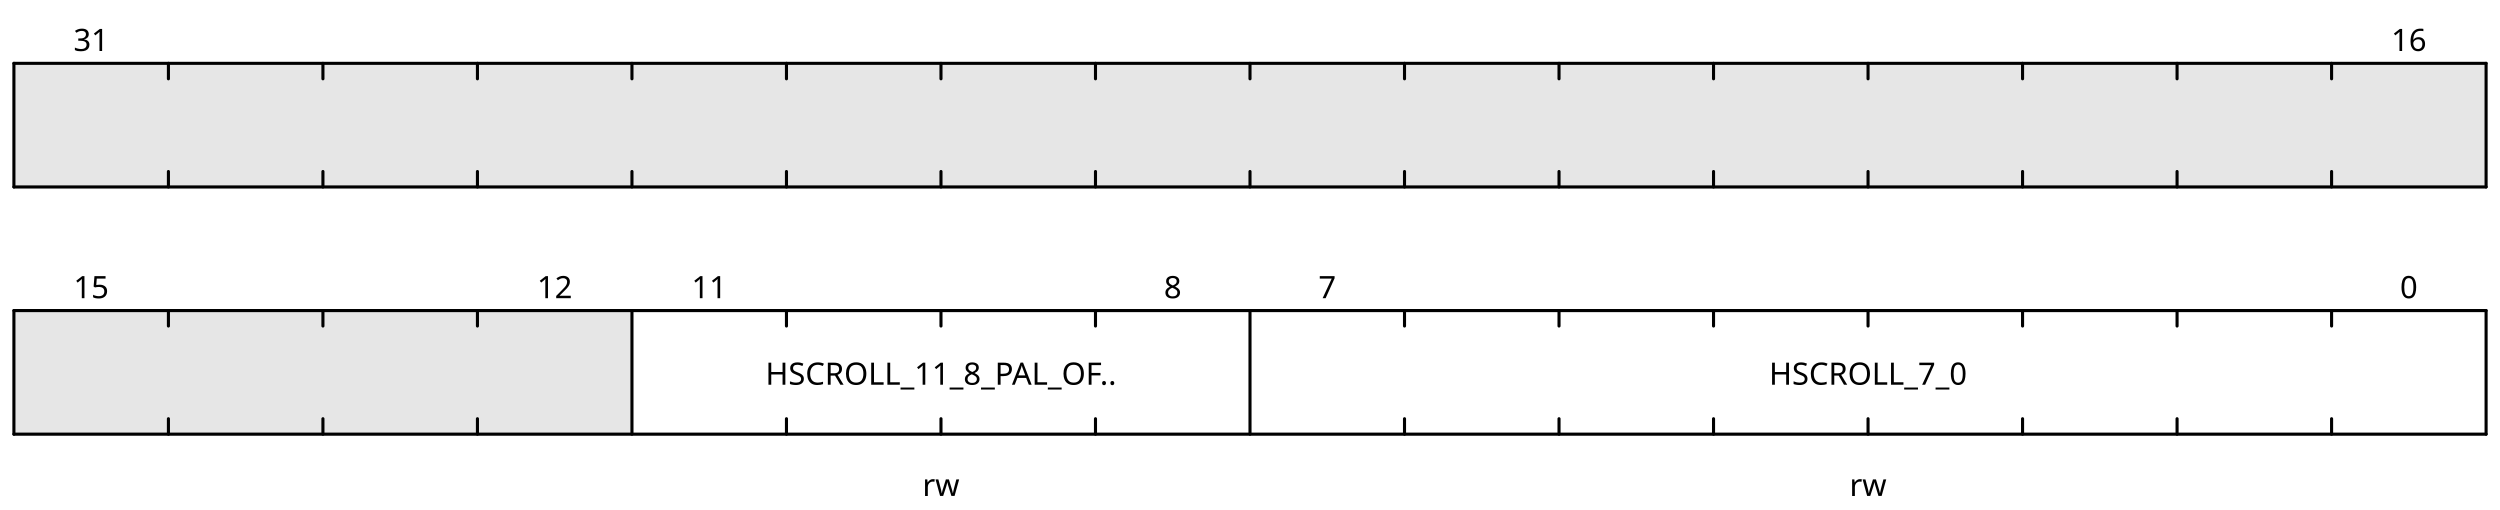
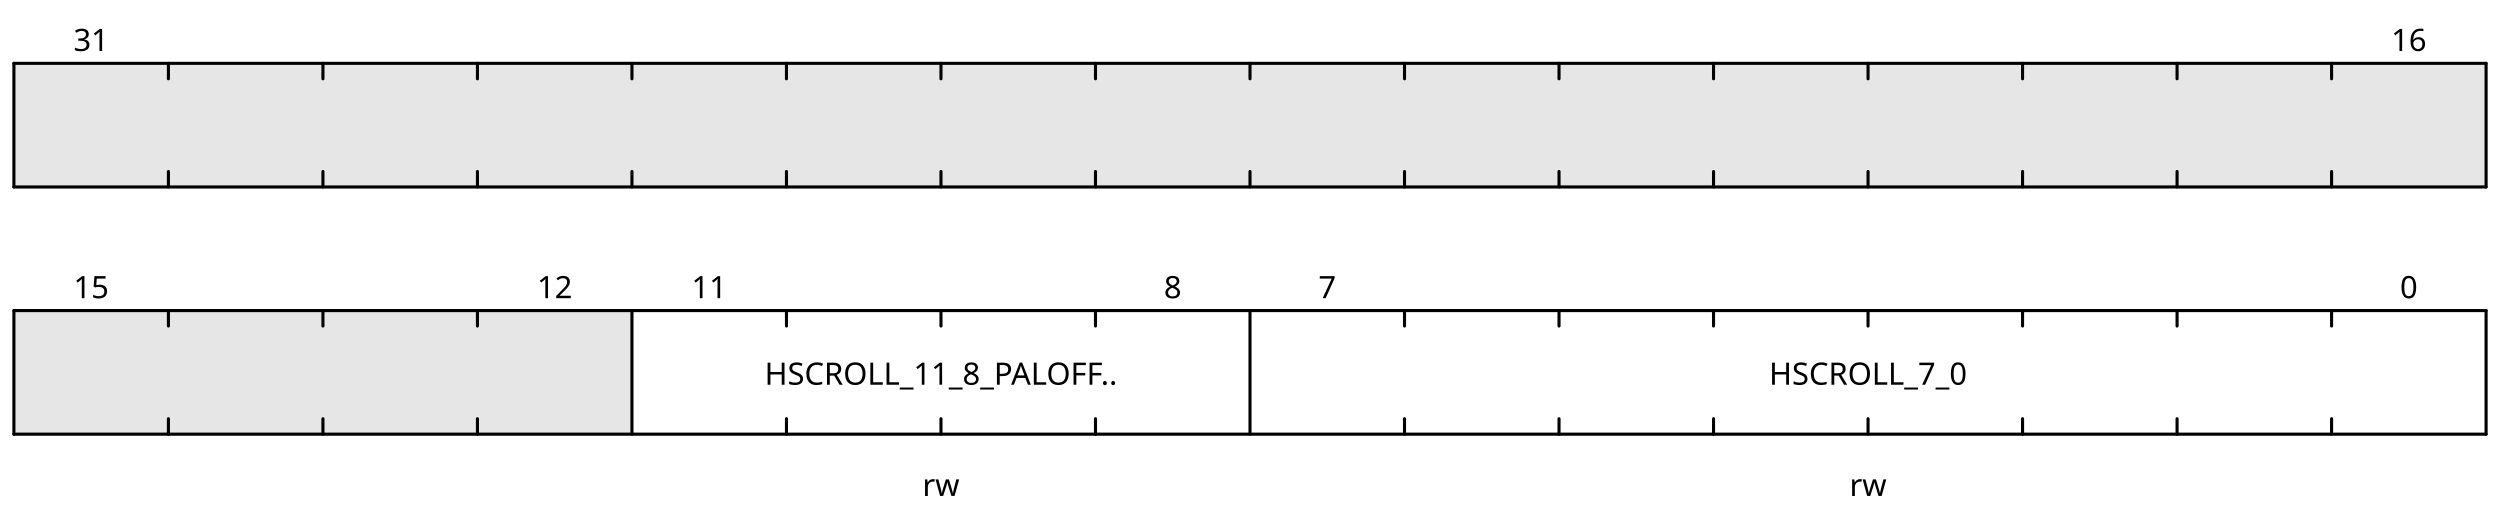
<svg xmlns="http://www.w3.org/2000/svg" baseProfile="full" class="WaveDrom" height="165" version="1.1" viewBox="0,0,809,165" width="809">
  <defs />
  <g font-family="sans-serif" font-size="10" font-weight="normal" text-anchor="middle" transform="translate(4.5,80.5)">
    <g stroke="black" stroke-linecap="round" stroke-width="1" transform="translate(0,20.0)">
      <line x1="0" x2="800" y1="0" y2="0" />
      <line x1="0" x2="0" y1="0" y2="40.0" />
      <line x1="0" x2="800" y1="40.0" y2="40.0" />
      <line x1="800.0" x2="800.0" y1="0" y2="40.0" />
      <line x1="750.0" x2="750.0" y1="0" y2="5.0" />
      <line x1="750.0" x2="750.0" y1="35.0" y2="40.0" />
      <line x1="700.0" x2="700.0" y1="0" y2="5.0" />
      <line x1="700.0" x2="700.0" y1="35.0" y2="40.0" />
      <line x1="650.0" x2="650.0" y1="0" y2="5.0" />
      <line x1="650.0" x2="650.0" y1="35.0" y2="40.0" />
      <line x1="600.0" x2="600.0" y1="0" y2="5.0" />
      <line x1="600.0" x2="600.0" y1="35.0" y2="40.0" />
      <line x1="550.0" x2="550.0" y1="0" y2="5.0" />
      <line x1="550.0" x2="550.0" y1="35.0" y2="40.0" />
      <line x1="500.0" x2="500.0" y1="0" y2="5.0" />
      <line x1="500.0" x2="500.0" y1="35.0" y2="40.0" />
      <line x1="450.0" x2="450.0" y1="0" y2="5.0" />
      <line x1="450.0" x2="450.0" y1="35.0" y2="40.0" />
      <line x1="400.0" x2="400.0" y1="0" y2="40.0" />
      <line x1="350.0" x2="350.0" y1="0" y2="5.0" />
      <line x1="350.0" x2="350.0" y1="35.0" y2="40.0" />
      <line x1="300.0" x2="300.0" y1="0" y2="5.0" />
      <line x1="300.0" x2="300.0" y1="35.0" y2="40.0" />
      <line x1="250.0" x2="250.0" y1="0" y2="5.0" />
      <line x1="250.0" x2="250.0" y1="35.0" y2="40.0" />
      <line x1="200.0" x2="200.0" y1="0" y2="40.0" />
      <line x1="150.0" x2="150.0" y1="0" y2="5.0" />
      <line x1="150.0" x2="150.0" y1="35.0" y2="40.0" />
      <line x1="100.0" x2="100.0" y1="0" y2="5.0" />
      <line x1="100.0" x2="100.0" y1="35.0" y2="40.0" />
      <line x1="50.0" x2="50.0" y1="0" y2="5.0" />
      <line x1="50.0" x2="50.0" y1="35.0" y2="40.0" />
    </g>
    <g text-anchor="middle">
      <g>
        <g transform="translate(0,20.0)">
          <rect height="40.0" style="fill-opacity:0.1" width="200.0" x="0.0" y="0" />
        </g>
        <g transform="translate(25.0,16.0)">
          <text x="750.0">
            <tspan>0</tspan>
          </text>
          <text x="400.0">
            <tspan>7</tspan>
          </text>
          <text x="350.0">
            <tspan>8</tspan>
          </text>
          <text x="200.0">
            <tspan>11</tspan>
          </text>
          <text x="150.0">
            <tspan>12</tspan>
          </text>
          <text x="0.0">
            <tspan>15</tspan>
          </text>
        </g>
        <g transform="translate(25.0,44.0)">
          <text x="575.0">
            <tspan>HSCROLL_7_0</tspan>
          </text>
          <text x="275.0">
-             <tspan>HSCROLL_11_8_PAL_OF..</tspan>
+             <tspan>HSCROLL_11_8_PALOFF..</tspan>
          </text>
        </g>
        <g transform="translate(25.0,80)">
          <text x="575.0">
            <tspan>rw</tspan>
          </text>
          <text x="275.0">
            <tspan>rw</tspan>
          </text>
        </g>
      </g>
    </g>
  </g>
  <g font-family="sans-serif" font-size="10" font-weight="normal" text-anchor="middle" transform="translate(4.5,0.5)">
    <g stroke="black" stroke-linecap="round" stroke-width="1" transform="translate(0,20.0)">
      <line x1="0" x2="800" y1="0" y2="0" />
      <line x1="0" x2="0" y1="0" y2="40.0" />
      <line x1="0" x2="800" y1="40.0" y2="40.0" />
      <line x1="800.0" x2="800.0" y1="0" y2="40.0" />
      <line x1="750.0" x2="750.0" y1="0" y2="5.0" />
      <line x1="750.0" x2="750.0" y1="35.0" y2="40.0" />
      <line x1="700.0" x2="700.0" y1="0" y2="5.0" />
      <line x1="700.0" x2="700.0" y1="35.0" y2="40.0" />
      <line x1="650.0" x2="650.0" y1="0" y2="5.0" />
      <line x1="650.0" x2="650.0" y1="35.0" y2="40.0" />
      <line x1="600.0" x2="600.0" y1="0" y2="5.0" />
      <line x1="600.0" x2="600.0" y1="35.0" y2="40.0" />
      <line x1="550.0" x2="550.0" y1="0" y2="5.0" />
      <line x1="550.0" x2="550.0" y1="35.0" y2="40.0" />
      <line x1="500.0" x2="500.0" y1="0" y2="5.0" />
      <line x1="500.0" x2="500.0" y1="35.0" y2="40.0" />
      <line x1="450.0" x2="450.0" y1="0" y2="5.0" />
      <line x1="450.0" x2="450.0" y1="35.0" y2="40.0" />
      <line x1="400.0" x2="400.0" y1="0" y2="5.0" />
      <line x1="400.0" x2="400.0" y1="35.0" y2="40.0" />
      <line x1="350.0" x2="350.0" y1="0" y2="5.0" />
      <line x1="350.0" x2="350.0" y1="35.0" y2="40.0" />
      <line x1="300.0" x2="300.0" y1="0" y2="5.0" />
      <line x1="300.0" x2="300.0" y1="35.0" y2="40.0" />
      <line x1="250.0" x2="250.0" y1="0" y2="5.0" />
      <line x1="250.0" x2="250.0" y1="35.0" y2="40.0" />
      <line x1="200.0" x2="200.0" y1="0" y2="5.0" />
      <line x1="200.0" x2="200.0" y1="35.0" y2="40.0" />
      <line x1="150.0" x2="150.0" y1="0" y2="5.0" />
      <line x1="150.0" x2="150.0" y1="35.0" y2="40.0" />
      <line x1="100.0" x2="100.0" y1="0" y2="5.0" />
      <line x1="100.0" x2="100.0" y1="35.0" y2="40.0" />
      <line x1="50.0" x2="50.0" y1="0" y2="5.0" />
      <line x1="50.0" x2="50.0" y1="35.0" y2="40.0" />
    </g>
    <g text-anchor="middle">
      <g>
        <g transform="translate(0,20.0)">
          <rect height="40.0" style="fill-opacity:0.1" width="800.0" x="0.0" y="0" />
        </g>
        <g transform="translate(25.0,16.0)">
          <text x="750.0">
            <tspan>16</tspan>
          </text>
          <text x="0.0">
            <tspan>31</tspan>
          </text>
        </g>
        <g transform="translate(25.0,44.0)" />
        <g transform="translate(25.0,80)" />
      </g>
    </g>
  </g>
</svg>
